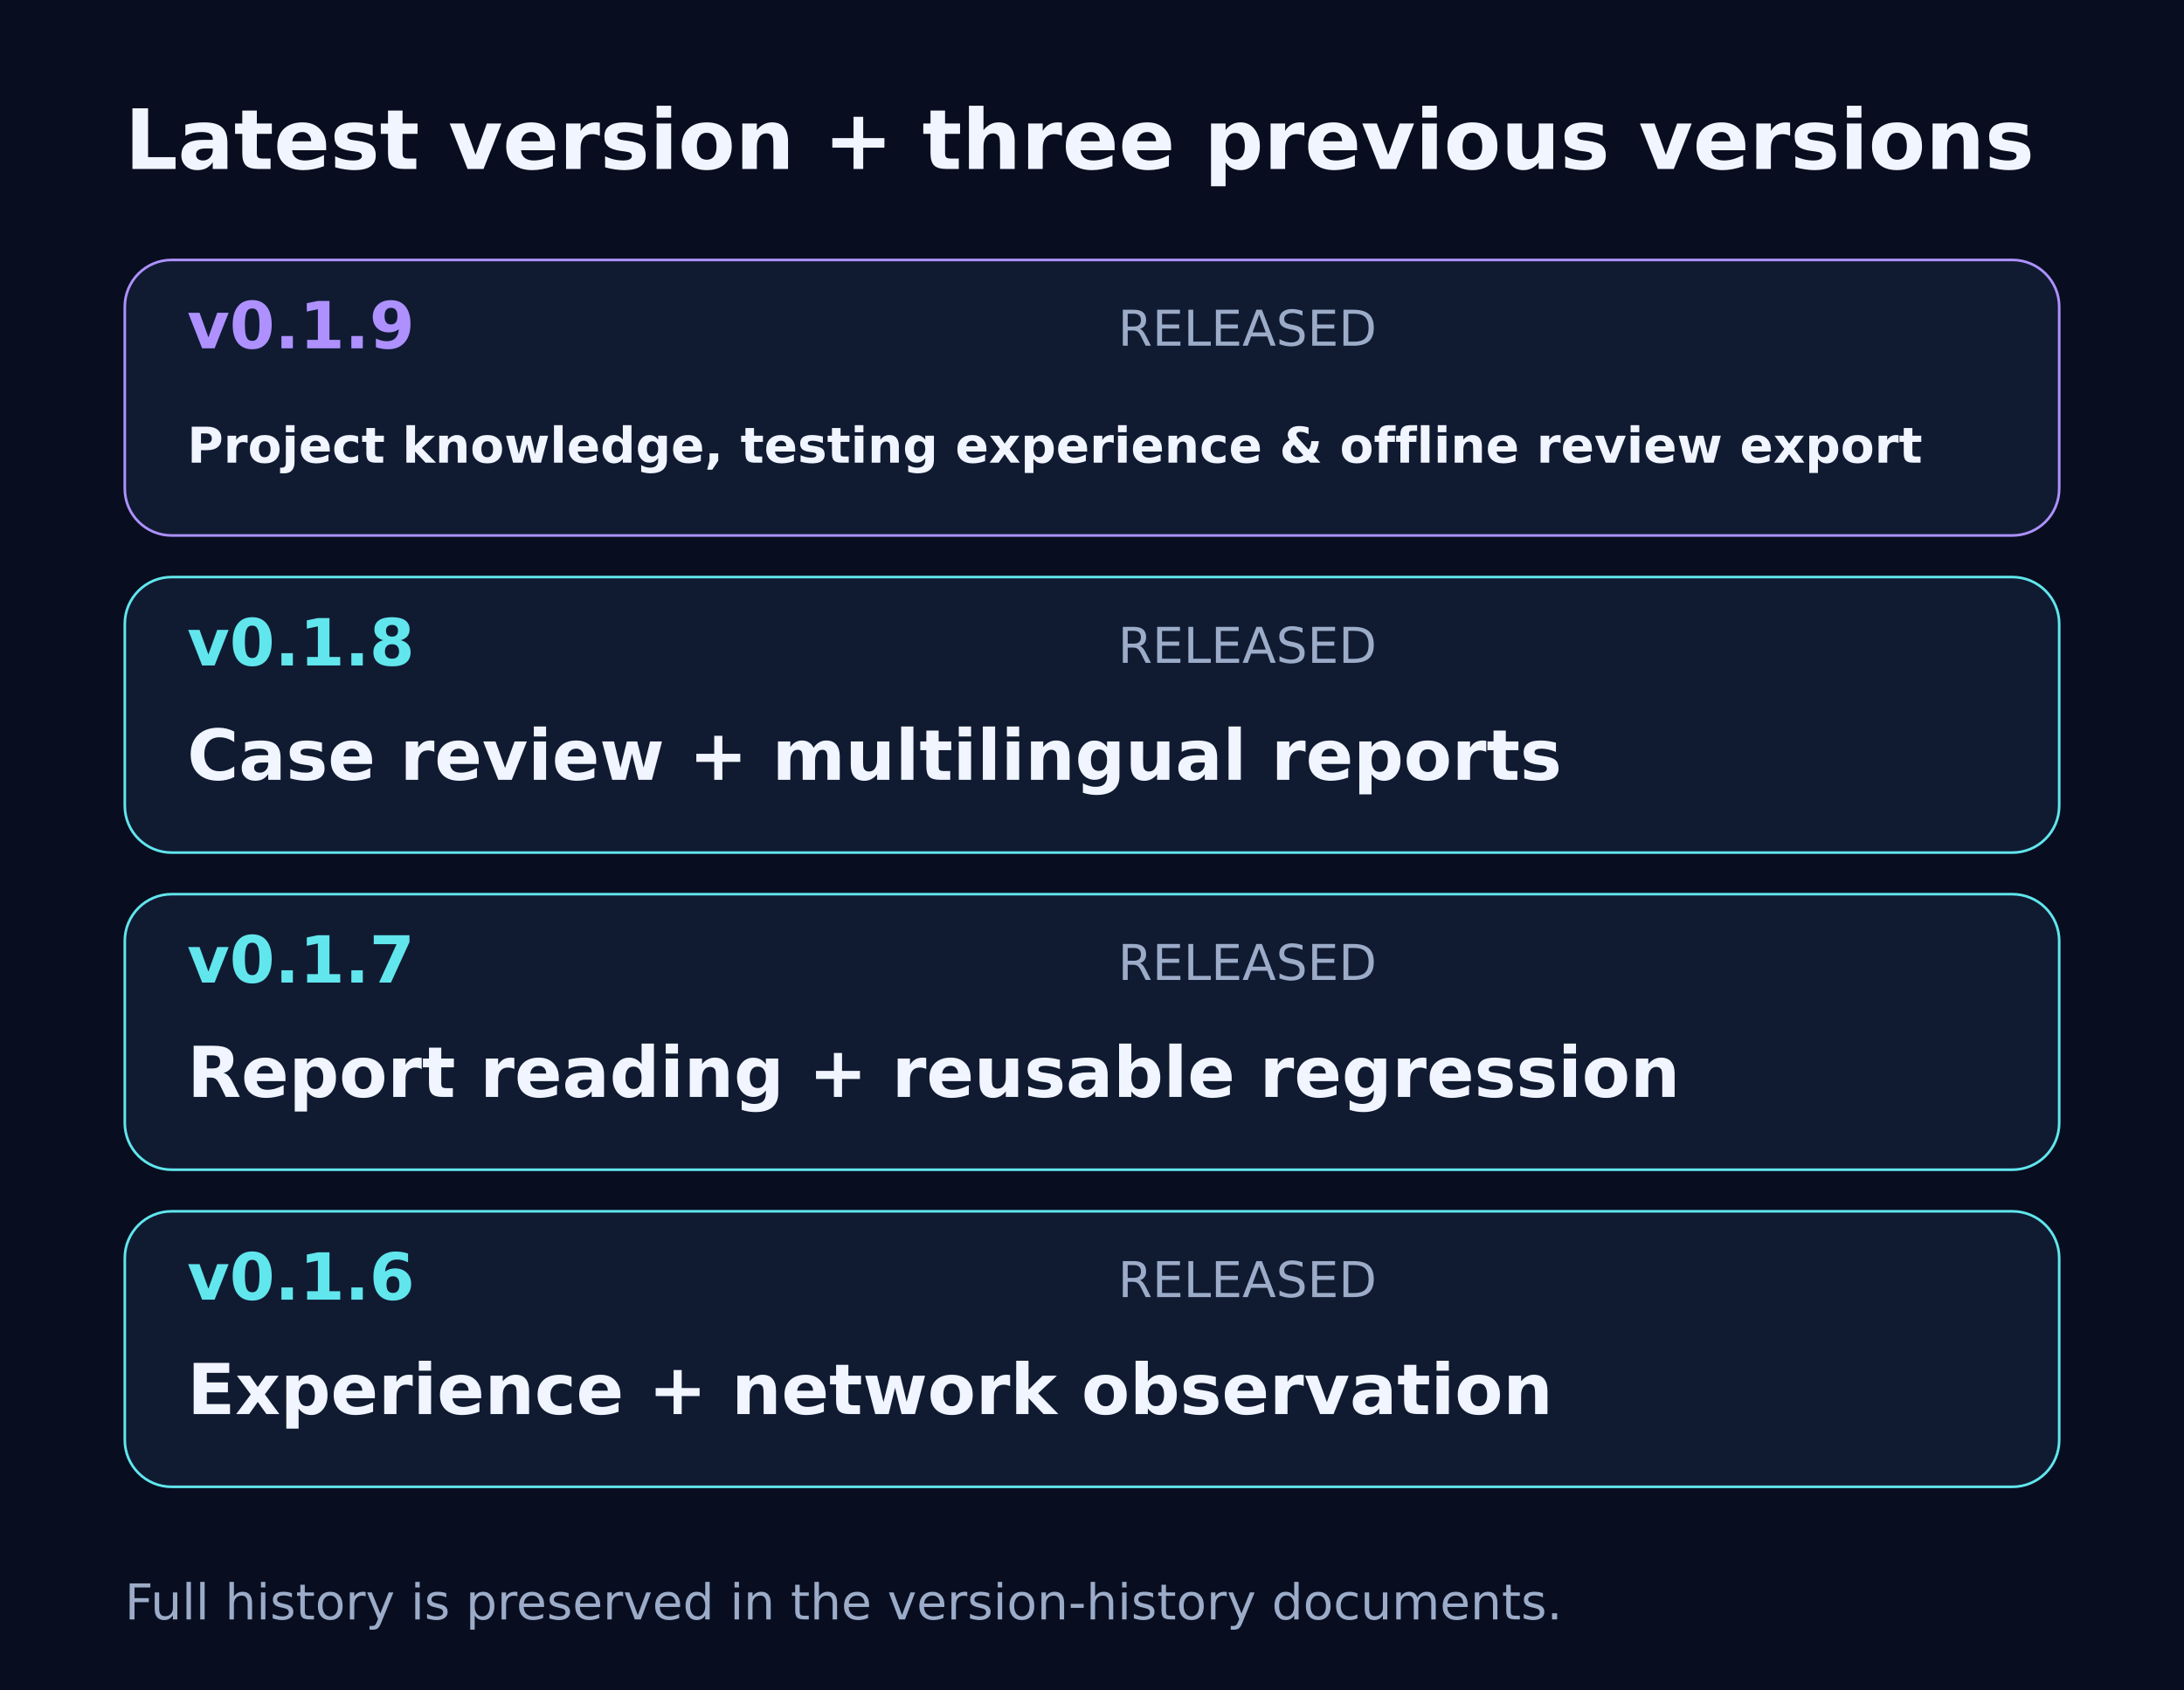
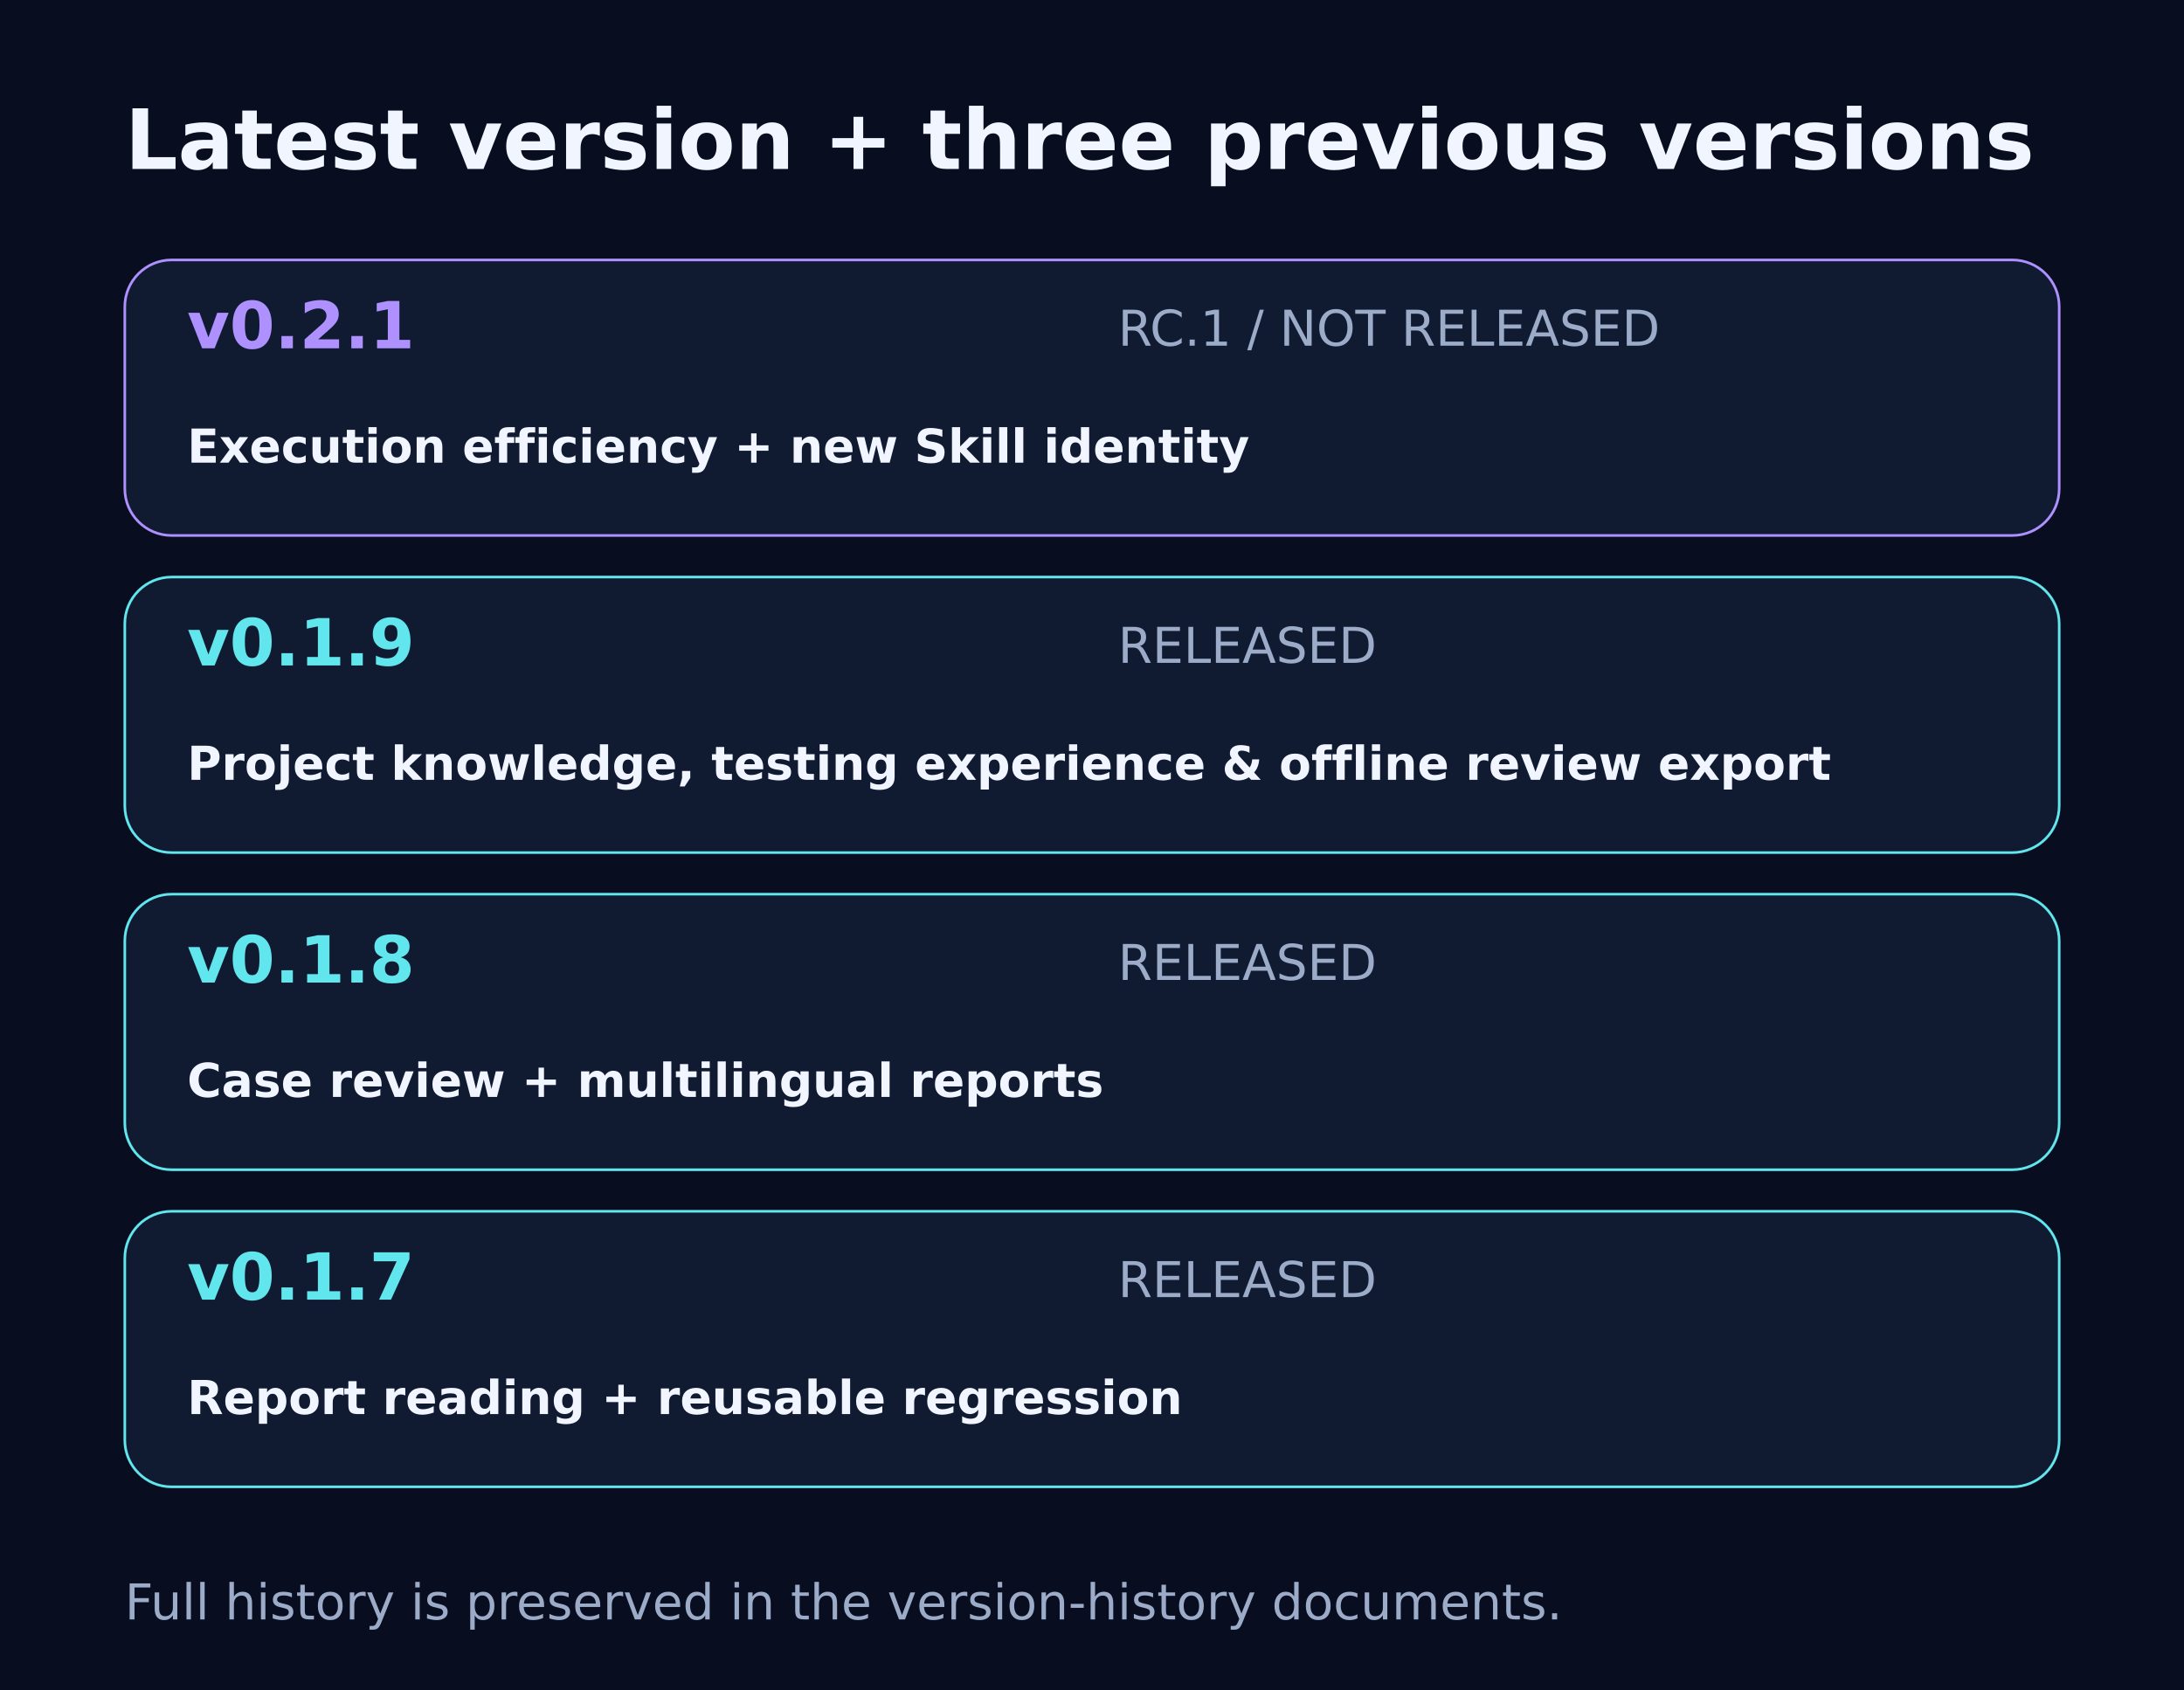
<svg xmlns="http://www.w3.org/2000/svg" width="840" height="650" viewBox="0 0 840 650" role="img" aria-label="Latest four versions — README overview">
  <defs>
    <linearGradient id="g">
      <stop stop-color="#61e6ed" />
      <stop offset="1" stop-color="#ae91ff" />
    </linearGradient>
    <marker id="arrow" markerWidth="8" markerHeight="8" refX="7" refY="4" orient="auto">
      <path d="M0,0 L8,4 L0,8" fill="#61e6ed" />
    </marker>
  </defs>
  <g font-family="DejaVu Sans, Noto Sans CJK SC, sans-serif">
    <rect x="0" y="0" width="840" height="650" rx="0" fill="#080e20" stroke="#080e20" />
    <path d="M0,2 H840" stroke="url(#g)" stroke-width="4" />
    <text x="48" y="65" font-size="32" fill="#f1f5ff" font-weight="700">Latest version + three previous versions</text>
    <rect x="48" y="100" width="744" height="106" rx="18" fill="#101b32" stroke="#ae91ff" />
-     <text x="72" y="134" font-size="25" fill="#ae91ff" font-weight="700">v0.1.9</text>
-     <text x="430" y="133" font-size="19" fill="#9cacc8" font-weight="400">RELEASED</text>
-     <text x="72" y="178" font-size="19" fill="#f1f5ff" font-weight="700">Project knowledge, testing experience &amp; offline review export</text>
+     <text x="72" y="134" font-size="25" fill="#ae91ff" font-weight="700">v0.2.1</text>
+     <text x="430" y="133" font-size="19" fill="#9cacc8" font-weight="400">RC.1 / NOT RELEASED</text>
+     <text x="72" y="178" font-size="18" fill="#f1f5ff" font-weight="700">Execution efficiency + new Skill identity</text>
    <rect x="48" y="222" width="744" height="106" rx="18" fill="#101b32" stroke="#61e6ed" />
-     <text x="72" y="256" font-size="25" fill="#61e6ed" font-weight="700">v0.1.8</text>
+     <text x="72" y="256" font-size="25" fill="#61e6ed" font-weight="700">v0.1.9</text>
    <text x="430" y="255" font-size="19" fill="#9cacc8" font-weight="400">RELEASED</text>
-     <text x="72" y="300" font-size="27" fill="#f1f5ff" font-weight="700">Case review + multilingual reports</text>
+     <text x="72" y="300" font-size="18" fill="#f1f5ff" font-weight="700">Project knowledge, testing experience &amp; offline review export</text>
    <rect x="48" y="344" width="744" height="106" rx="18" fill="#101b32" stroke="#61e6ed" />
-     <text x="72" y="378" font-size="25" fill="#61e6ed" font-weight="700">v0.1.7</text>
+     <text x="72" y="378" font-size="25" fill="#61e6ed" font-weight="700">v0.1.8</text>
    <text x="430" y="377" font-size="19" fill="#9cacc8" font-weight="400">RELEASED</text>
-     <text x="72" y="422" font-size="27" fill="#f1f5ff" font-weight="700">Report reading + reusable regression</text>
+     <text x="72" y="422" font-size="18" fill="#f1f5ff" font-weight="700">Case review + multilingual reports</text>
    <rect x="48" y="466" width="744" height="106" rx="18" fill="#101b32" stroke="#61e6ed" />
-     <text x="72" y="500" font-size="25" fill="#61e6ed" font-weight="700">v0.1.6</text>
+     <text x="72" y="500" font-size="25" fill="#61e6ed" font-weight="700">v0.1.7</text>
    <text x="430" y="499" font-size="19" fill="#9cacc8" font-weight="400">RELEASED</text>
-     <text x="72" y="544" font-size="27" fill="#f1f5ff" font-weight="700">Experience + network observation</text>
+     <text x="72" y="544" font-size="18" fill="#f1f5ff" font-weight="700">Report reading + reusable regression</text>
    <text x="48" y="623" font-size="19" fill="#9cacc8" font-weight="400">Full history is preserved in the version-history documents.</text>
  </g>
</svg>
